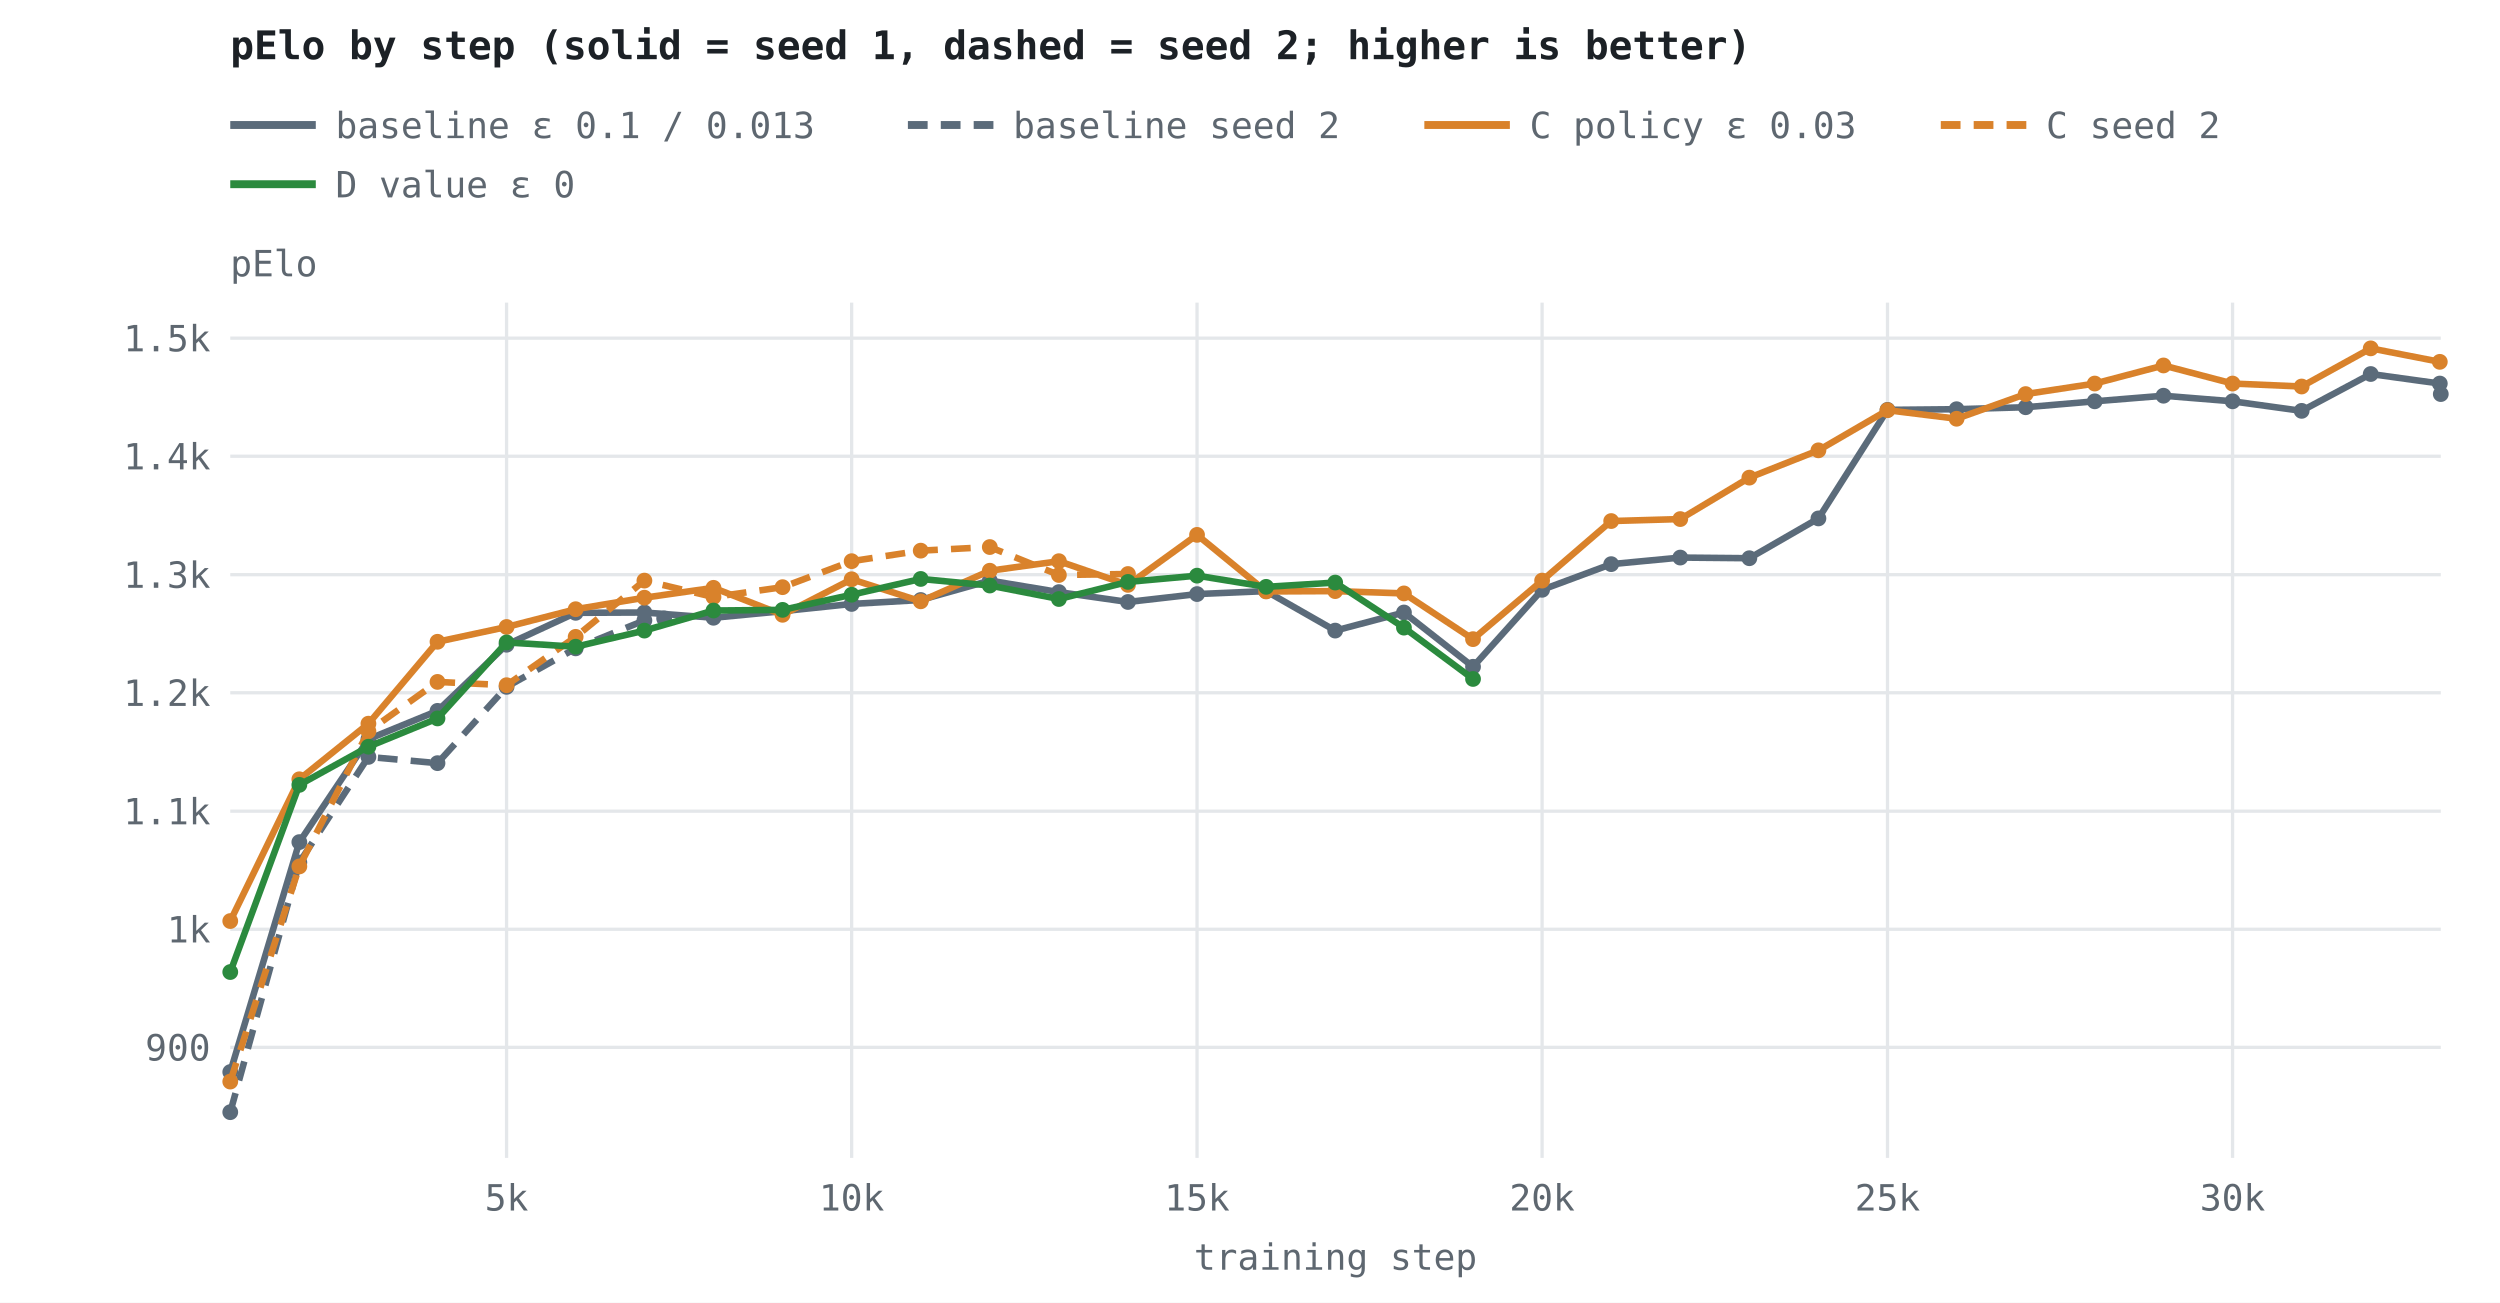
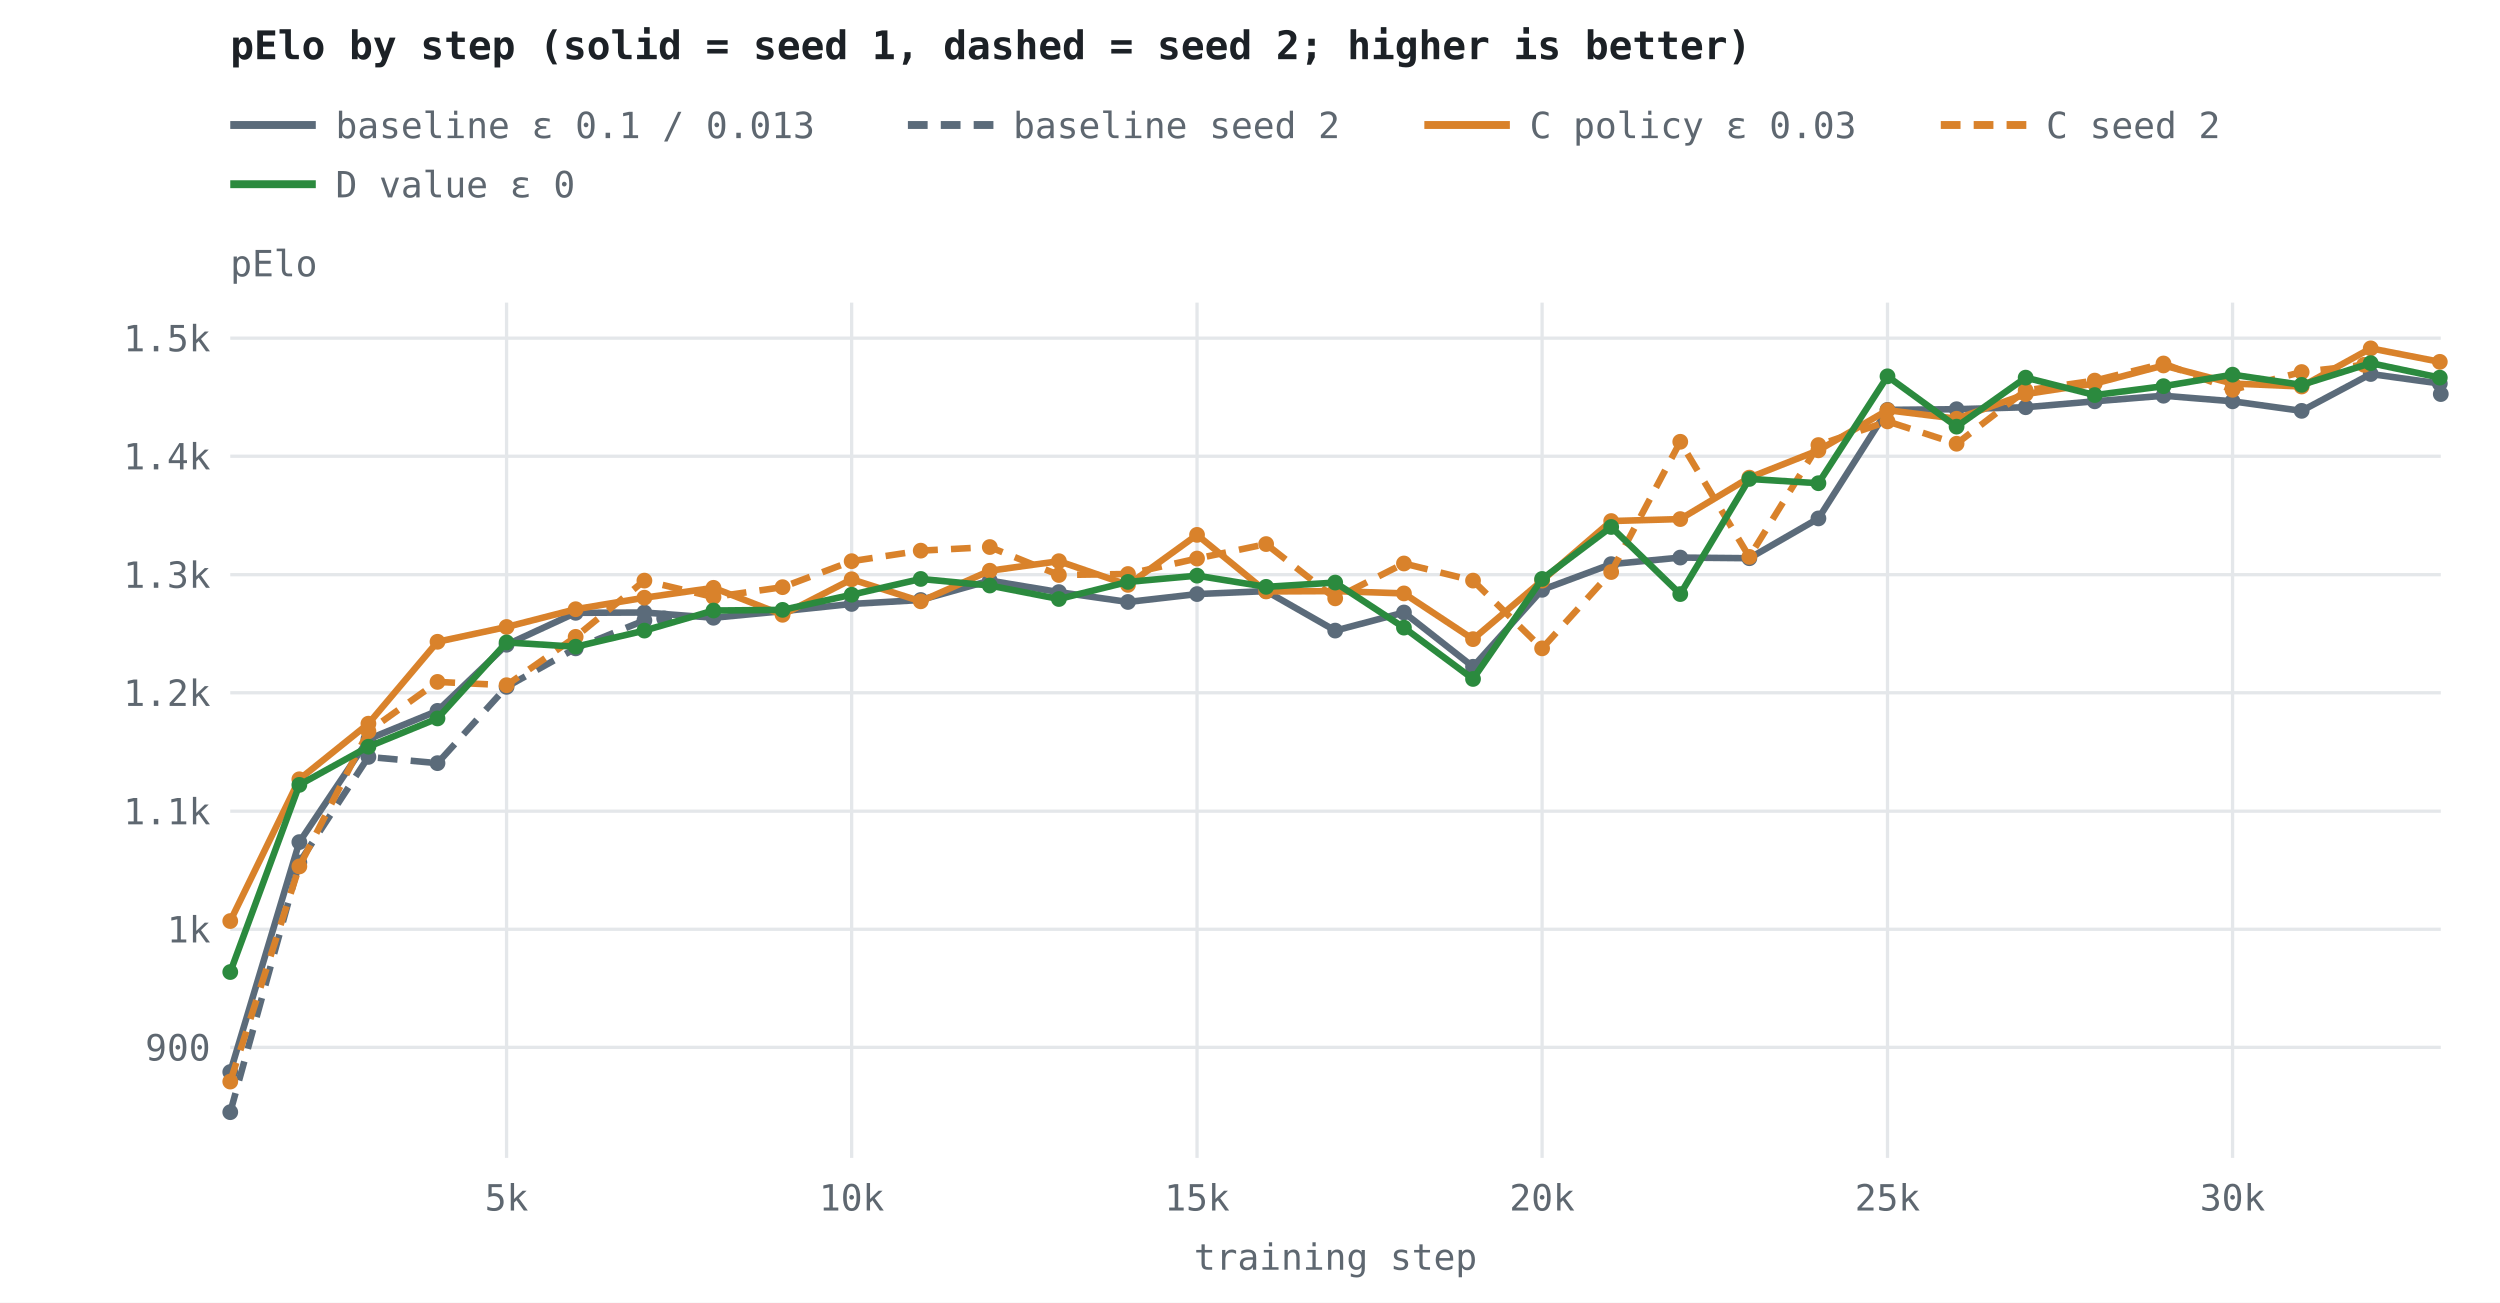
<svg xmlns="http://www.w3.org/2000/svg" viewBox="0 0 760 396" role="img" aria-label="pElo by step (solid = seed 1, dashed = seed 2; higher is better)">
  <style>.bg{fill:#FFFFFF}.t{fill:#5E6770;font:11px ui-monospace,Menlo,monospace}.tt{fill:#1C2126;font:600 12px ui-monospace,Menlo,monospace}.g{stroke:#E4E7EA;stroke-width:1}.z{stroke:#9AA3AB;stroke-width:1}@media (prefers-color-scheme:dark){.bg{fill:#14171A}.t{fill:#9AA3AB}.tt{fill:#E6E9EC}.g{stroke:#262B30}.z{stroke:#5E6770}}</style>
  <rect class="bg" width="760" height="396" />
  <text class="tt" x="70" y="18">pElo by step (solid = seed 1, dashed = seed 2; higher is better)</text>
  <line x1="70" y1="38" x2="96" y2="38" stroke="#5B6B7A" stroke-width="2.4" />
  <text class="t" x="102" y="42">baseline ε 0.1 / 0.013</text>
  <line x1="276" y1="38" x2="302" y2="38" stroke="#5B6B7A" stroke-width="2.4" stroke-dasharray="6 4" />
  <text class="t" x="308" y="42">baseline seed 2</text>
  <line x1="433" y1="38" x2="459" y2="38" stroke="#D9822B" stroke-width="2.4" />
  <text class="t" x="465" y="42">C policy ε 0.03</text>
  <line x1="590" y1="38" x2="616" y2="38" stroke="#D9822B" stroke-width="2.4" stroke-dasharray="6 4" />
  <text class="t" x="622" y="42">C seed 2</text>
  <line x1="70" y1="56" x2="96" y2="56" stroke="#2B8A3E" stroke-width="2.4" />
  <text class="t" x="102" y="60">D value ε 0</text>
  <line class="g" x1="70" y1="318.4" x2="742" y2="318.4" />
  <text class="t" x="64" y="322.4" text-anchor="end">900</text>
  <line class="g" x1="70" y1="282.5" x2="742" y2="282.5" />
  <text class="t" x="64" y="286.5" text-anchor="end">1k</text>
  <line class="g" x1="70" y1="246.6" x2="742" y2="246.6" />
  <text class="t" x="64" y="250.6" text-anchor="end">1.1k</text>
  <line class="g" x1="70" y1="210.6" x2="742" y2="210.6" />
  <text class="t" x="64" y="214.6" text-anchor="end">1.2k</text>
  <line class="g" x1="70" y1="174.7" x2="742" y2="174.7" />
  <text class="t" x="64" y="178.7" text-anchor="end">1.3k</text>
  <line class="g" x1="70" y1="138.7" x2="742" y2="138.7" />
  <text class="t" x="64" y="142.7" text-anchor="end">1.4k</text>
  <line class="g" x1="70" y1="102.8" x2="742" y2="102.8" />
  <text class="t" x="64" y="106.8" text-anchor="end">1.5k</text>
  <line class="g" x1="154.0" y1="92" x2="154.0" y2="352" />
  <line class="g" x1="258.9" y1="92" x2="258.9" y2="352" />
  <line class="g" x1="363.9" y1="92" x2="363.9" y2="352" />
  <line class="g" x1="468.8" y1="92" x2="468.8" y2="352" />
  <line class="g" x1="573.8" y1="92" x2="573.8" y2="352" />
  <line class="g" x1="678.7" y1="92" x2="678.7" y2="352" />
  <text class="t" x="70" y="84">pElo</text>
  <path d="M70.0,325.9 L91.0,256.0 L112.0,224.7 L133.0,216.1 L154.0,196.0 L175.0,186.3 L195.9,186.2 L216.9,187.8 L237.9,185.8 L258.9,183.6 L279.9,182.4 L300.9,176.5 L321.9,180.0 L342.9,183.0 L363.9,180.6 L384.9,179.7 L405.9,191.7 L426.8,186.2 L447.8,202.7 L468.8,179.3 L489.8,171.5 L510.8,169.5 L531.8,169.7 L552.8,157.6 L573.8,124.6 L594.8,124.4 L615.8,123.8 L636.8,122.0 L657.7,120.3 L678.7,122.0 L699.7,124.9 L720.7,113.7 L741.7,116.6 L742.0,119.8" fill="none" stroke="#5B6B7A" stroke-width="2" />
  <circle cx="70.0" cy="325.9" r="2.4" fill="#5B6B7A" />
  <circle cx="91.0" cy="256.0" r="2.4" fill="#5B6B7A" />
  <circle cx="112.0" cy="224.7" r="2.4" fill="#5B6B7A" />
  <circle cx="133.0" cy="216.1" r="2.4" fill="#5B6B7A" />
  <circle cx="154.0" cy="196.0" r="2.4" fill="#5B6B7A" />
  <circle cx="175.0" cy="186.3" r="2.4" fill="#5B6B7A" />
  <circle cx="195.9" cy="186.2" r="2.4" fill="#5B6B7A" />
  <circle cx="216.9" cy="187.8" r="2.4" fill="#5B6B7A" />
  <circle cx="237.9" cy="185.8" r="2.4" fill="#5B6B7A" />
  <circle cx="258.9" cy="183.6" r="2.4" fill="#5B6B7A" />
  <circle cx="279.9" cy="182.4" r="2.4" fill="#5B6B7A" />
  <circle cx="300.9" cy="176.5" r="2.4" fill="#5B6B7A" />
  <circle cx="321.9" cy="180.0" r="2.4" fill="#5B6B7A" />
  <circle cx="342.9" cy="183.0" r="2.4" fill="#5B6B7A" />
  <circle cx="363.9" cy="180.6" r="2.4" fill="#5B6B7A" />
  <circle cx="384.9" cy="179.7" r="2.4" fill="#5B6B7A" />
  <circle cx="405.9" cy="191.7" r="2.4" fill="#5B6B7A" />
  <circle cx="426.8" cy="186.2" r="2.4" fill="#5B6B7A" />
  <circle cx="447.8" cy="202.7" r="2.4" fill="#5B6B7A" />
  <circle cx="468.8" cy="179.3" r="2.4" fill="#5B6B7A" />
  <circle cx="489.8" cy="171.5" r="2.4" fill="#5B6B7A" />
  <circle cx="510.8" cy="169.5" r="2.4" fill="#5B6B7A" />
  <circle cx="531.8" cy="169.7" r="2.4" fill="#5B6B7A" />
  <circle cx="552.8" cy="157.6" r="2.4" fill="#5B6B7A" />
  <circle cx="573.8" cy="124.6" r="2.4" fill="#5B6B7A" />
  <circle cx="594.8" cy="124.4" r="2.4" fill="#5B6B7A" />
  <circle cx="615.8" cy="123.8" r="2.4" fill="#5B6B7A" />
  <circle cx="636.8" cy="122.0" r="2.4" fill="#5B6B7A" />
  <circle cx="657.7" cy="120.3" r="2.4" fill="#5B6B7A" />
  <circle cx="678.7" cy="122.0" r="2.4" fill="#5B6B7A" />
  <circle cx="699.7" cy="124.9" r="2.4" fill="#5B6B7A" />
  <circle cx="720.7" cy="113.7" r="2.4" fill="#5B6B7A" />
  <circle cx="741.7" cy="116.6" r="2.4" fill="#5B6B7A" />
  <circle cx="742.0" cy="119.8" r="2.4" fill="#5B6B7A" />
  <path d="M70.0,338.1 L91.0,262.2 L112.0,230.1 L133.0,232.0 L154.0,208.8 L175.0,197.1 L195.9,188.6 L201.9,188.0" fill="none" stroke="#5B6B7A" stroke-width="2" stroke-dasharray="6 4" />
  <circle cx="70.0" cy="338.1" r="2.4" fill="#5B6B7A" />
  <circle cx="91.0" cy="262.2" r="2.4" fill="#5B6B7A" />
  <circle cx="112.0" cy="230.1" r="2.4" fill="#5B6B7A" />
  <circle cx="133.0" cy="232.0" r="2.4" fill="#5B6B7A" />
  <circle cx="154.0" cy="208.8" r="2.4" fill="#5B6B7A" />
  <circle cx="175.0" cy="197.1" r="2.4" fill="#5B6B7A" />
  <circle cx="195.9" cy="188.6" r="2.4" fill="#5B6B7A" />
  <circle cx="201.9" cy="188.0" r="2.4" fill="#5B6B7A" />
  <path d="M70.0,280.0 L91.0,236.9 L112.0,220.0 L133.0,195.1 L154.0,190.6 L175.0,185.2 L195.9,181.7 L216.9,178.7 L237.9,186.9 L258.9,176.1 L279.9,182.8 L300.9,173.5 L321.9,170.6 L342.9,177.8 L363.9,162.6 L384.9,179.8 L405.9,179.7 L426.8,180.4 L447.8,194.3 L468.8,176.5 L489.8,158.4 L510.8,157.8 L531.8,145.2 L552.8,136.9 L573.8,124.7 L594.8,127.3 L615.8,119.8 L636.8,116.6 L657.7,111.1 L678.7,116.6 L699.7,117.5 L720.7,105.9 L741.7,110.0" fill="none" stroke="#D9822B" stroke-width="2" />
  <circle cx="70.0" cy="280.0" r="2.4" fill="#D9822B" />
  <circle cx="91.0" cy="236.9" r="2.4" fill="#D9822B" />
  <circle cx="112.0" cy="220.0" r="2.4" fill="#D9822B" />
  <circle cx="133.0" cy="195.1" r="2.4" fill="#D9822B" />
  <circle cx="154.0" cy="190.6" r="2.4" fill="#D9822B" />
  <circle cx="175.0" cy="185.2" r="2.4" fill="#D9822B" />
  <circle cx="195.9" cy="181.7" r="2.4" fill="#D9822B" />
  <circle cx="216.9" cy="178.7" r="2.4" fill="#D9822B" />
  <circle cx="237.9" cy="186.9" r="2.4" fill="#D9822B" />
  <circle cx="258.9" cy="176.1" r="2.4" fill="#D9822B" />
  <circle cx="279.9" cy="182.8" r="2.4" fill="#D9822B" />
  <circle cx="300.9" cy="173.5" r="2.4" fill="#D9822B" />
  <circle cx="321.9" cy="170.6" r="2.4" fill="#D9822B" />
  <circle cx="342.9" cy="177.8" r="2.4" fill="#D9822B" />
  <circle cx="363.9" cy="162.6" r="2.4" fill="#D9822B" />
  <circle cx="384.9" cy="179.8" r="2.4" fill="#D9822B" />
  <circle cx="405.9" cy="179.7" r="2.4" fill="#D9822B" />
  <circle cx="426.8" cy="180.4" r="2.4" fill="#D9822B" />
  <circle cx="447.8" cy="194.3" r="2.4" fill="#D9822B" />
  <circle cx="468.8" cy="176.5" r="2.4" fill="#D9822B" />
  <circle cx="489.8" cy="158.4" r="2.4" fill="#D9822B" />
  <circle cx="510.8" cy="157.8" r="2.4" fill="#D9822B" />
  <circle cx="531.8" cy="145.2" r="2.4" fill="#D9822B" />
  <circle cx="552.8" cy="136.9" r="2.4" fill="#D9822B" />
  <circle cx="573.8" cy="124.7" r="2.4" fill="#D9822B" />
  <circle cx="594.8" cy="127.3" r="2.4" fill="#D9822B" />
  <circle cx="615.8" cy="119.8" r="2.4" fill="#D9822B" />
  <circle cx="636.8" cy="116.6" r="2.4" fill="#D9822B" />
  <circle cx="657.7" cy="111.1" r="2.4" fill="#D9822B" />
  <circle cx="678.7" cy="116.6" r="2.4" fill="#D9822B" />
  <circle cx="699.7" cy="117.5" r="2.4" fill="#D9822B" />
  <circle cx="720.7" cy="105.9" r="2.4" fill="#D9822B" />
  <circle cx="741.7" cy="110.0" r="2.4" fill="#D9822B" />
-   <path d="M70.0,328.8 L91.0,263.4 L112.0,222.3 L133.0,207.3 L154.0,208.3 L175.0,193.6 L195.9,176.5 L216.9,181.5 L237.9,178.5 L258.9,170.6 L279.9,167.4 L300.9,166.3 L321.9,174.8 L342.9,174.5" fill="none" stroke="#D9822B" stroke-width="2" stroke-dasharray="6 4" />
+   <path d="M70.0,328.8 L91.0,263.4 L112.0,222.3 L133.0,207.3 L154.0,208.3 L175.0,193.6 L195.9,176.5 L216.9,181.5 L237.9,178.5 L258.9,170.6 L279.9,167.4 L300.9,166.3 L321.9,174.8 L342.9,174.5 L363.9,169.8 L384.9,165.4 L405.9,181.9 L426.8,171.3 L447.8,176.5 L468.8,197.1 L489.8,173.9 L510.8,134.3 L531.8,169.3 L552.8,135.3 L573.8,128.1 L594.8,134.9 L615.8,118.7 L636.8,115.7 L657.7,110.5 L678.7,118.5 L699.7,113.1 L718.7,110.9" fill="none" stroke="#D9822B" stroke-width="2" stroke-dasharray="6 4" />
  <circle cx="70.0" cy="328.8" r="2.4" fill="#D9822B" />
  <circle cx="91.0" cy="263.4" r="2.4" fill="#D9822B" />
  <circle cx="112.0" cy="222.3" r="2.4" fill="#D9822B" />
  <circle cx="133.0" cy="207.3" r="2.4" fill="#D9822B" />
  <circle cx="154.0" cy="208.3" r="2.4" fill="#D9822B" />
  <circle cx="175.0" cy="193.6" r="2.4" fill="#D9822B" />
  <circle cx="195.9" cy="176.5" r="2.4" fill="#D9822B" />
  <circle cx="216.9" cy="181.5" r="2.4" fill="#D9822B" />
  <circle cx="237.9" cy="178.5" r="2.4" fill="#D9822B" />
  <circle cx="258.9" cy="170.6" r="2.4" fill="#D9822B" />
  <circle cx="279.9" cy="167.4" r="2.4" fill="#D9822B" />
  <circle cx="300.9" cy="166.3" r="2.4" fill="#D9822B" />
  <circle cx="321.9" cy="174.8" r="2.4" fill="#D9822B" />
  <circle cx="342.9" cy="174.5" r="2.4" fill="#D9822B" />
-   <path d="M70.0,295.5 L91.0,238.6 L112.0,227.0 L133.0,218.4 L154.0,195.3 L175.0,196.6 L195.9,191.7 L216.9,185.6 L237.9,185.4 L258.9,180.8 L279.9,176.0 L300.9,178.0 L321.9,182.1 L342.9,176.9 L363.9,175.0 L384.9,178.4 L405.9,177.1 L426.8,190.8 L447.8,206.4" fill="none" stroke="#2B8A3E" stroke-width="2" />
+   <circle cx="363.9" cy="169.8" r="2.4" fill="#D9822B" />
+   <circle cx="384.9" cy="165.4" r="2.4" fill="#D9822B" />
+   <circle cx="405.9" cy="181.9" r="2.4" fill="#D9822B" />
+   <circle cx="426.8" cy="171.3" r="2.4" fill="#D9822B" />
+   <circle cx="447.8" cy="176.5" r="2.4" fill="#D9822B" />
+   <circle cx="468.8" cy="197.1" r="2.4" fill="#D9822B" />
+   <circle cx="489.8" cy="173.9" r="2.4" fill="#D9822B" />
+   <circle cx="510.8" cy="134.3" r="2.4" fill="#D9822B" />
+   <circle cx="531.8" cy="169.3" r="2.4" fill="#D9822B" />
+   <circle cx="552.8" cy="135.3" r="2.4" fill="#D9822B" />
+   <circle cx="573.8" cy="128.1" r="2.4" fill="#D9822B" />
+   <circle cx="594.8" cy="134.9" r="2.4" fill="#D9822B" />
+   <circle cx="615.8" cy="118.7" r="2.4" fill="#D9822B" />
+   <circle cx="636.8" cy="115.7" r="2.4" fill="#D9822B" />
+   <circle cx="657.7" cy="110.5" r="2.4" fill="#D9822B" />
+   <circle cx="678.7" cy="118.5" r="2.4" fill="#D9822B" />
+   <circle cx="699.7" cy="113.1" r="2.4" fill="#D9822B" />
+   <circle cx="718.7" cy="110.9" r="2.4" fill="#D9822B" />
+   <path d="M70.0,295.5 L91.0,238.6 L112.0,227.0 L133.0,218.4 L154.0,195.3 L175.0,196.6 L195.9,191.7 L216.9,185.6 L237.9,185.4 L258.9,180.8 L279.9,176.0 L300.9,178.0 L321.9,182.1 L342.9,176.9 L363.9,175.0 L384.9,178.4 L405.9,177.1 L426.8,190.8 L447.8,206.4 L468.8,176.0 L489.8,160.2 L510.8,180.6 L531.8,145.6 L552.8,146.9 L573.8,114.4 L594.8,129.7 L615.8,114.8 L636.8,120.1 L657.7,117.4 L678.7,113.9 L699.7,117.0 L720.7,110.4 L741.7,114.8" fill="none" stroke="#2B8A3E" stroke-width="2" />
  <circle cx="70.0" cy="295.5" r="2.4" fill="#2B8A3E" />
  <circle cx="91.0" cy="238.6" r="2.4" fill="#2B8A3E" />
  <circle cx="112.0" cy="227.0" r="2.4" fill="#2B8A3E" />
  <circle cx="133.0" cy="218.4" r="2.4" fill="#2B8A3E" />
  <circle cx="154.0" cy="195.3" r="2.4" fill="#2B8A3E" />
  <circle cx="175.0" cy="196.6" r="2.4" fill="#2B8A3E" />
  <circle cx="195.9" cy="191.7" r="2.4" fill="#2B8A3E" />
  <circle cx="216.9" cy="185.6" r="2.4" fill="#2B8A3E" />
  <circle cx="237.9" cy="185.4" r="2.4" fill="#2B8A3E" />
  <circle cx="258.9" cy="180.8" r="2.4" fill="#2B8A3E" />
  <circle cx="279.9" cy="176.0" r="2.4" fill="#2B8A3E" />
  <circle cx="300.9" cy="178.0" r="2.4" fill="#2B8A3E" />
  <circle cx="321.9" cy="182.1" r="2.4" fill="#2B8A3E" />
  <circle cx="342.9" cy="176.9" r="2.4" fill="#2B8A3E" />
  <circle cx="363.9" cy="175.0" r="2.4" fill="#2B8A3E" />
  <circle cx="384.9" cy="178.4" r="2.4" fill="#2B8A3E" />
  <circle cx="405.9" cy="177.1" r="2.4" fill="#2B8A3E" />
  <circle cx="426.8" cy="190.8" r="2.4" fill="#2B8A3E" />
  <circle cx="447.8" cy="206.4" r="2.4" fill="#2B8A3E" />
+   <circle cx="468.8" cy="176.0" r="2.4" fill="#2B8A3E" />
+   <circle cx="489.8" cy="160.2" r="2.4" fill="#2B8A3E" />
+   <circle cx="510.8" cy="180.6" r="2.4" fill="#2B8A3E" />
+   <circle cx="531.8" cy="145.6" r="2.4" fill="#2B8A3E" />
+   <circle cx="552.8" cy="146.9" r="2.4" fill="#2B8A3E" />
+   <circle cx="573.8" cy="114.4" r="2.4" fill="#2B8A3E" />
+   <circle cx="594.8" cy="129.7" r="2.4" fill="#2B8A3E" />
+   <circle cx="615.8" cy="114.8" r="2.4" fill="#2B8A3E" />
+   <circle cx="636.8" cy="120.1" r="2.4" fill="#2B8A3E" />
+   <circle cx="657.7" cy="117.4" r="2.4" fill="#2B8A3E" />
+   <circle cx="678.7" cy="113.9" r="2.4" fill="#2B8A3E" />
+   <circle cx="699.7" cy="117.0" r="2.4" fill="#2B8A3E" />
+   <circle cx="720.7" cy="110.4" r="2.4" fill="#2B8A3E" />
+   <circle cx="741.7" cy="114.8" r="2.4" fill="#2B8A3E" />
  <text class="t" x="154.0" y="368" text-anchor="middle">5k</text>
  <text class="t" x="258.9" y="368" text-anchor="middle">10k</text>
  <text class="t" x="363.9" y="368" text-anchor="middle">15k</text>
  <text class="t" x="468.8" y="368" text-anchor="middle">20k</text>
  <text class="t" x="573.8" y="368" text-anchor="middle">25k</text>
  <text class="t" x="678.7" y="368" text-anchor="middle">30k</text>
  <text class="t" x="406.0" y="386" text-anchor="middle">training step</text>
</svg>
